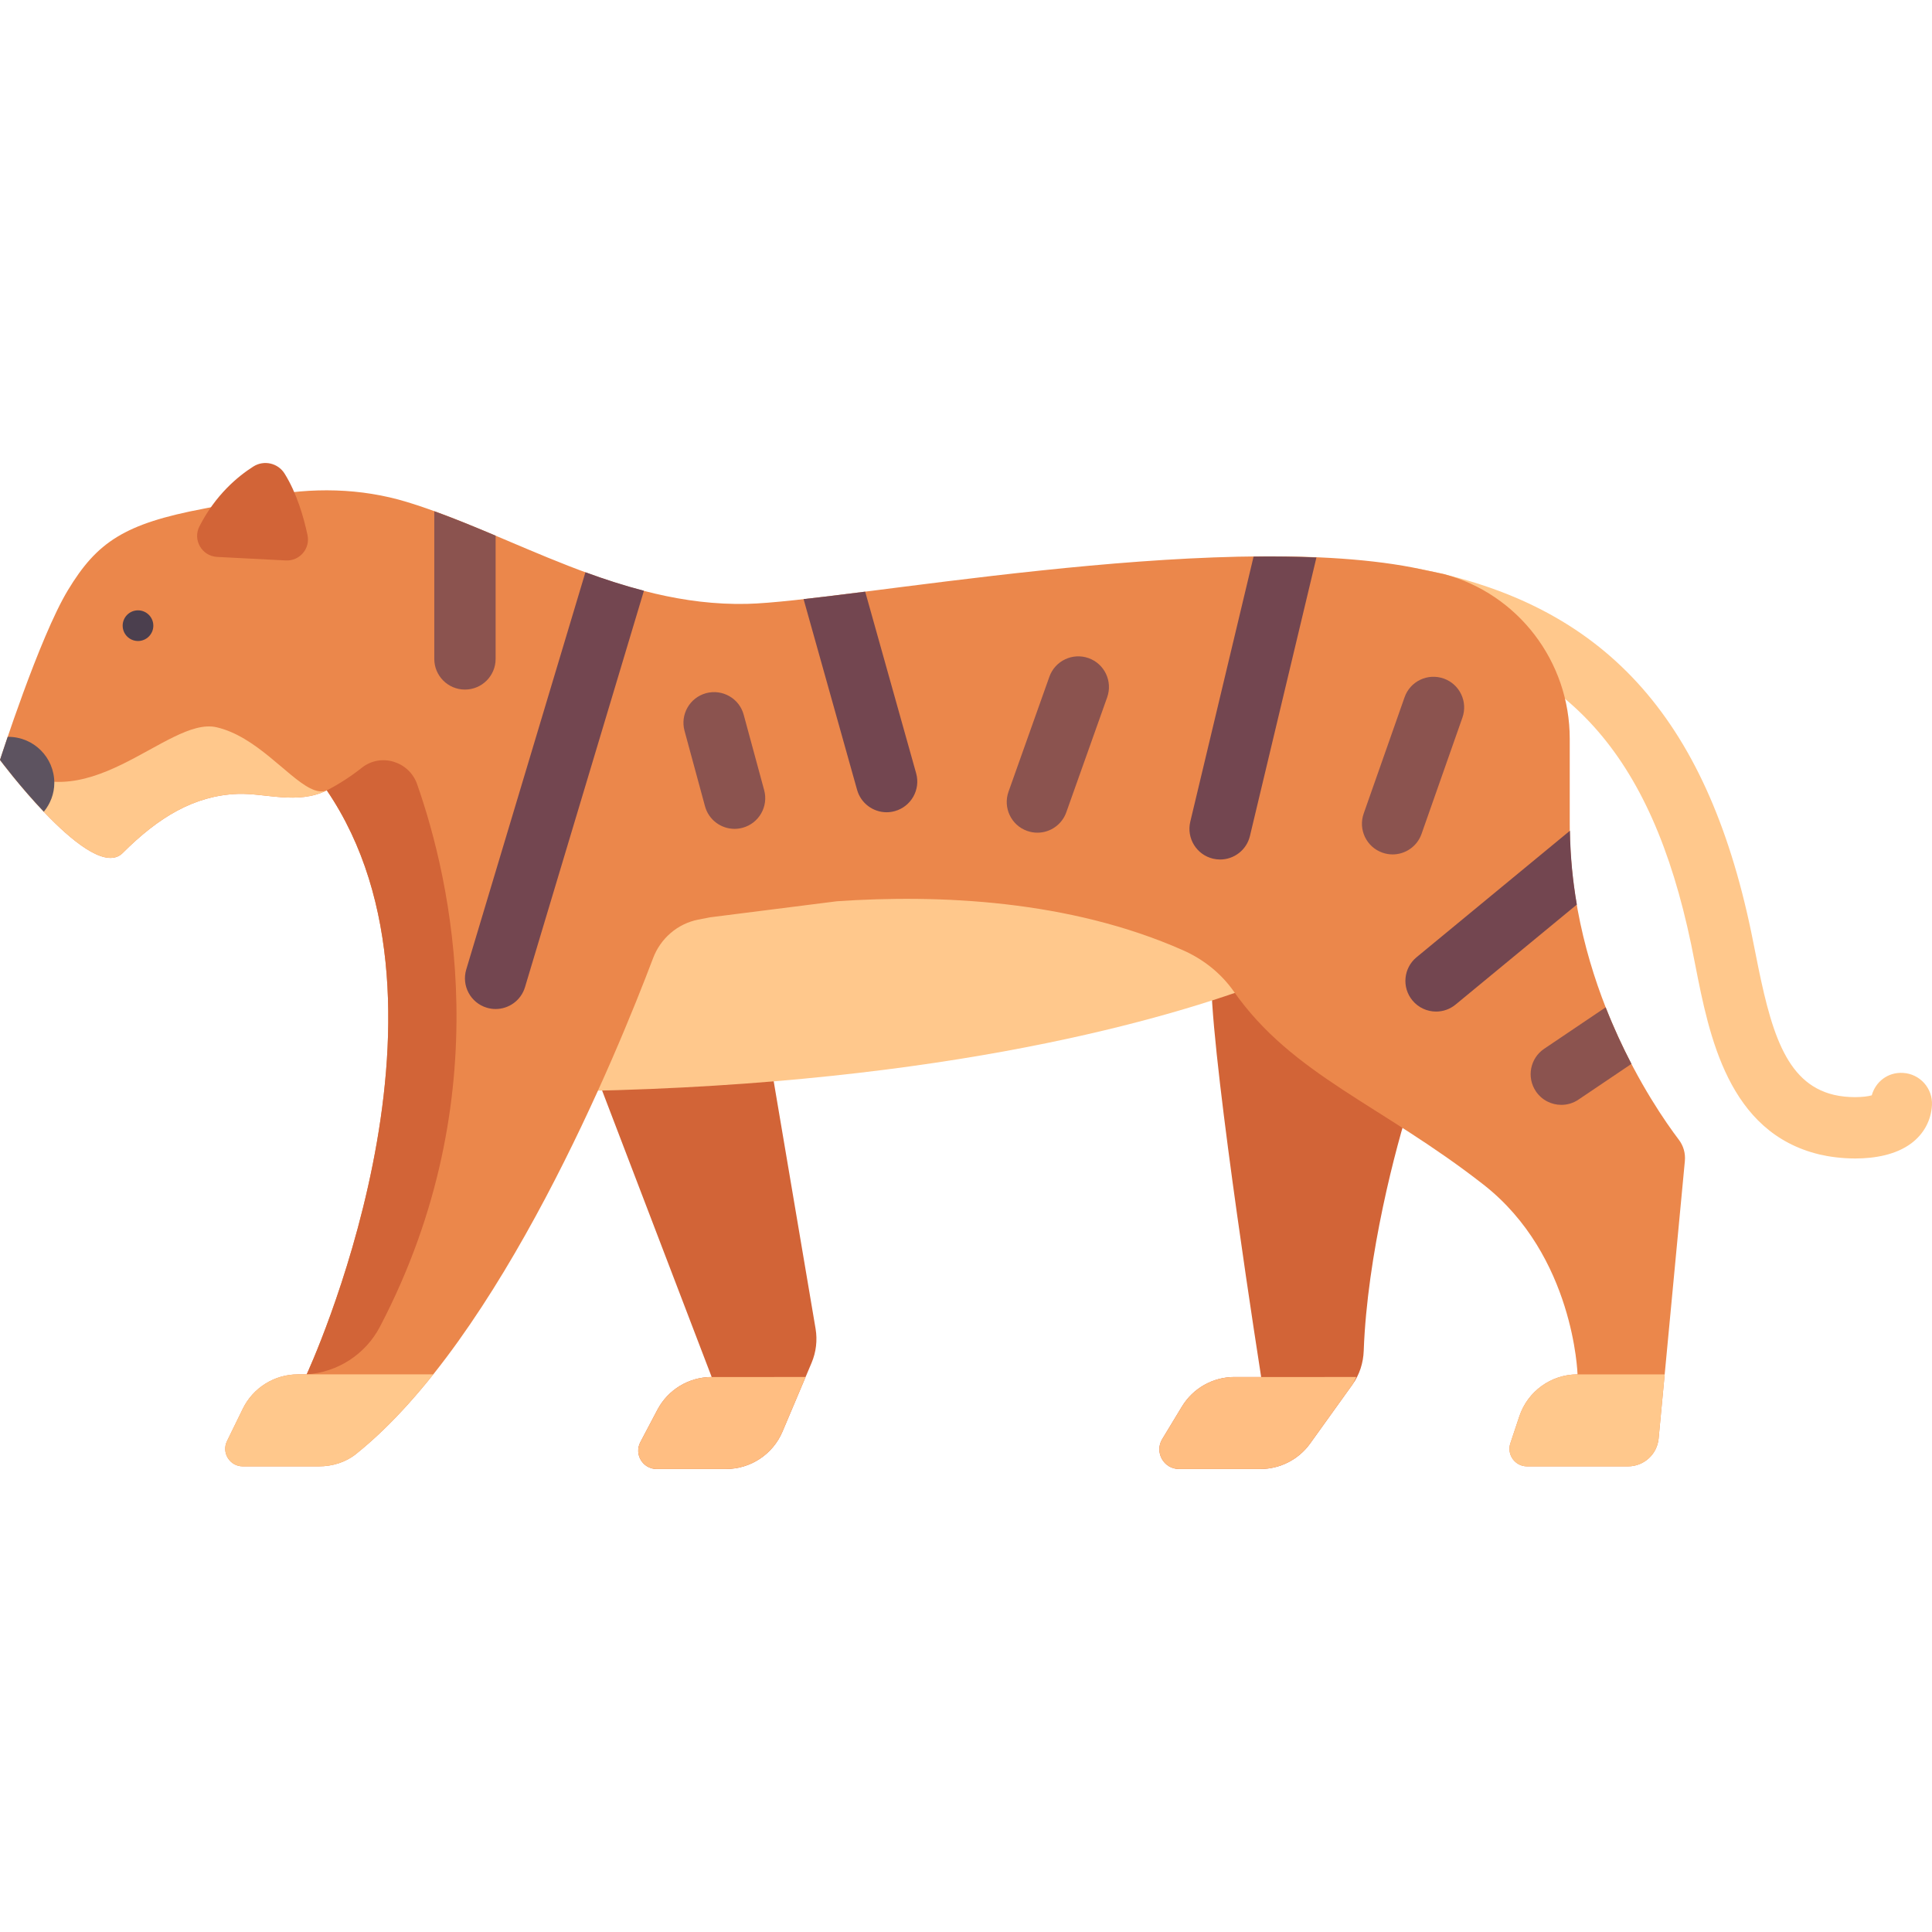
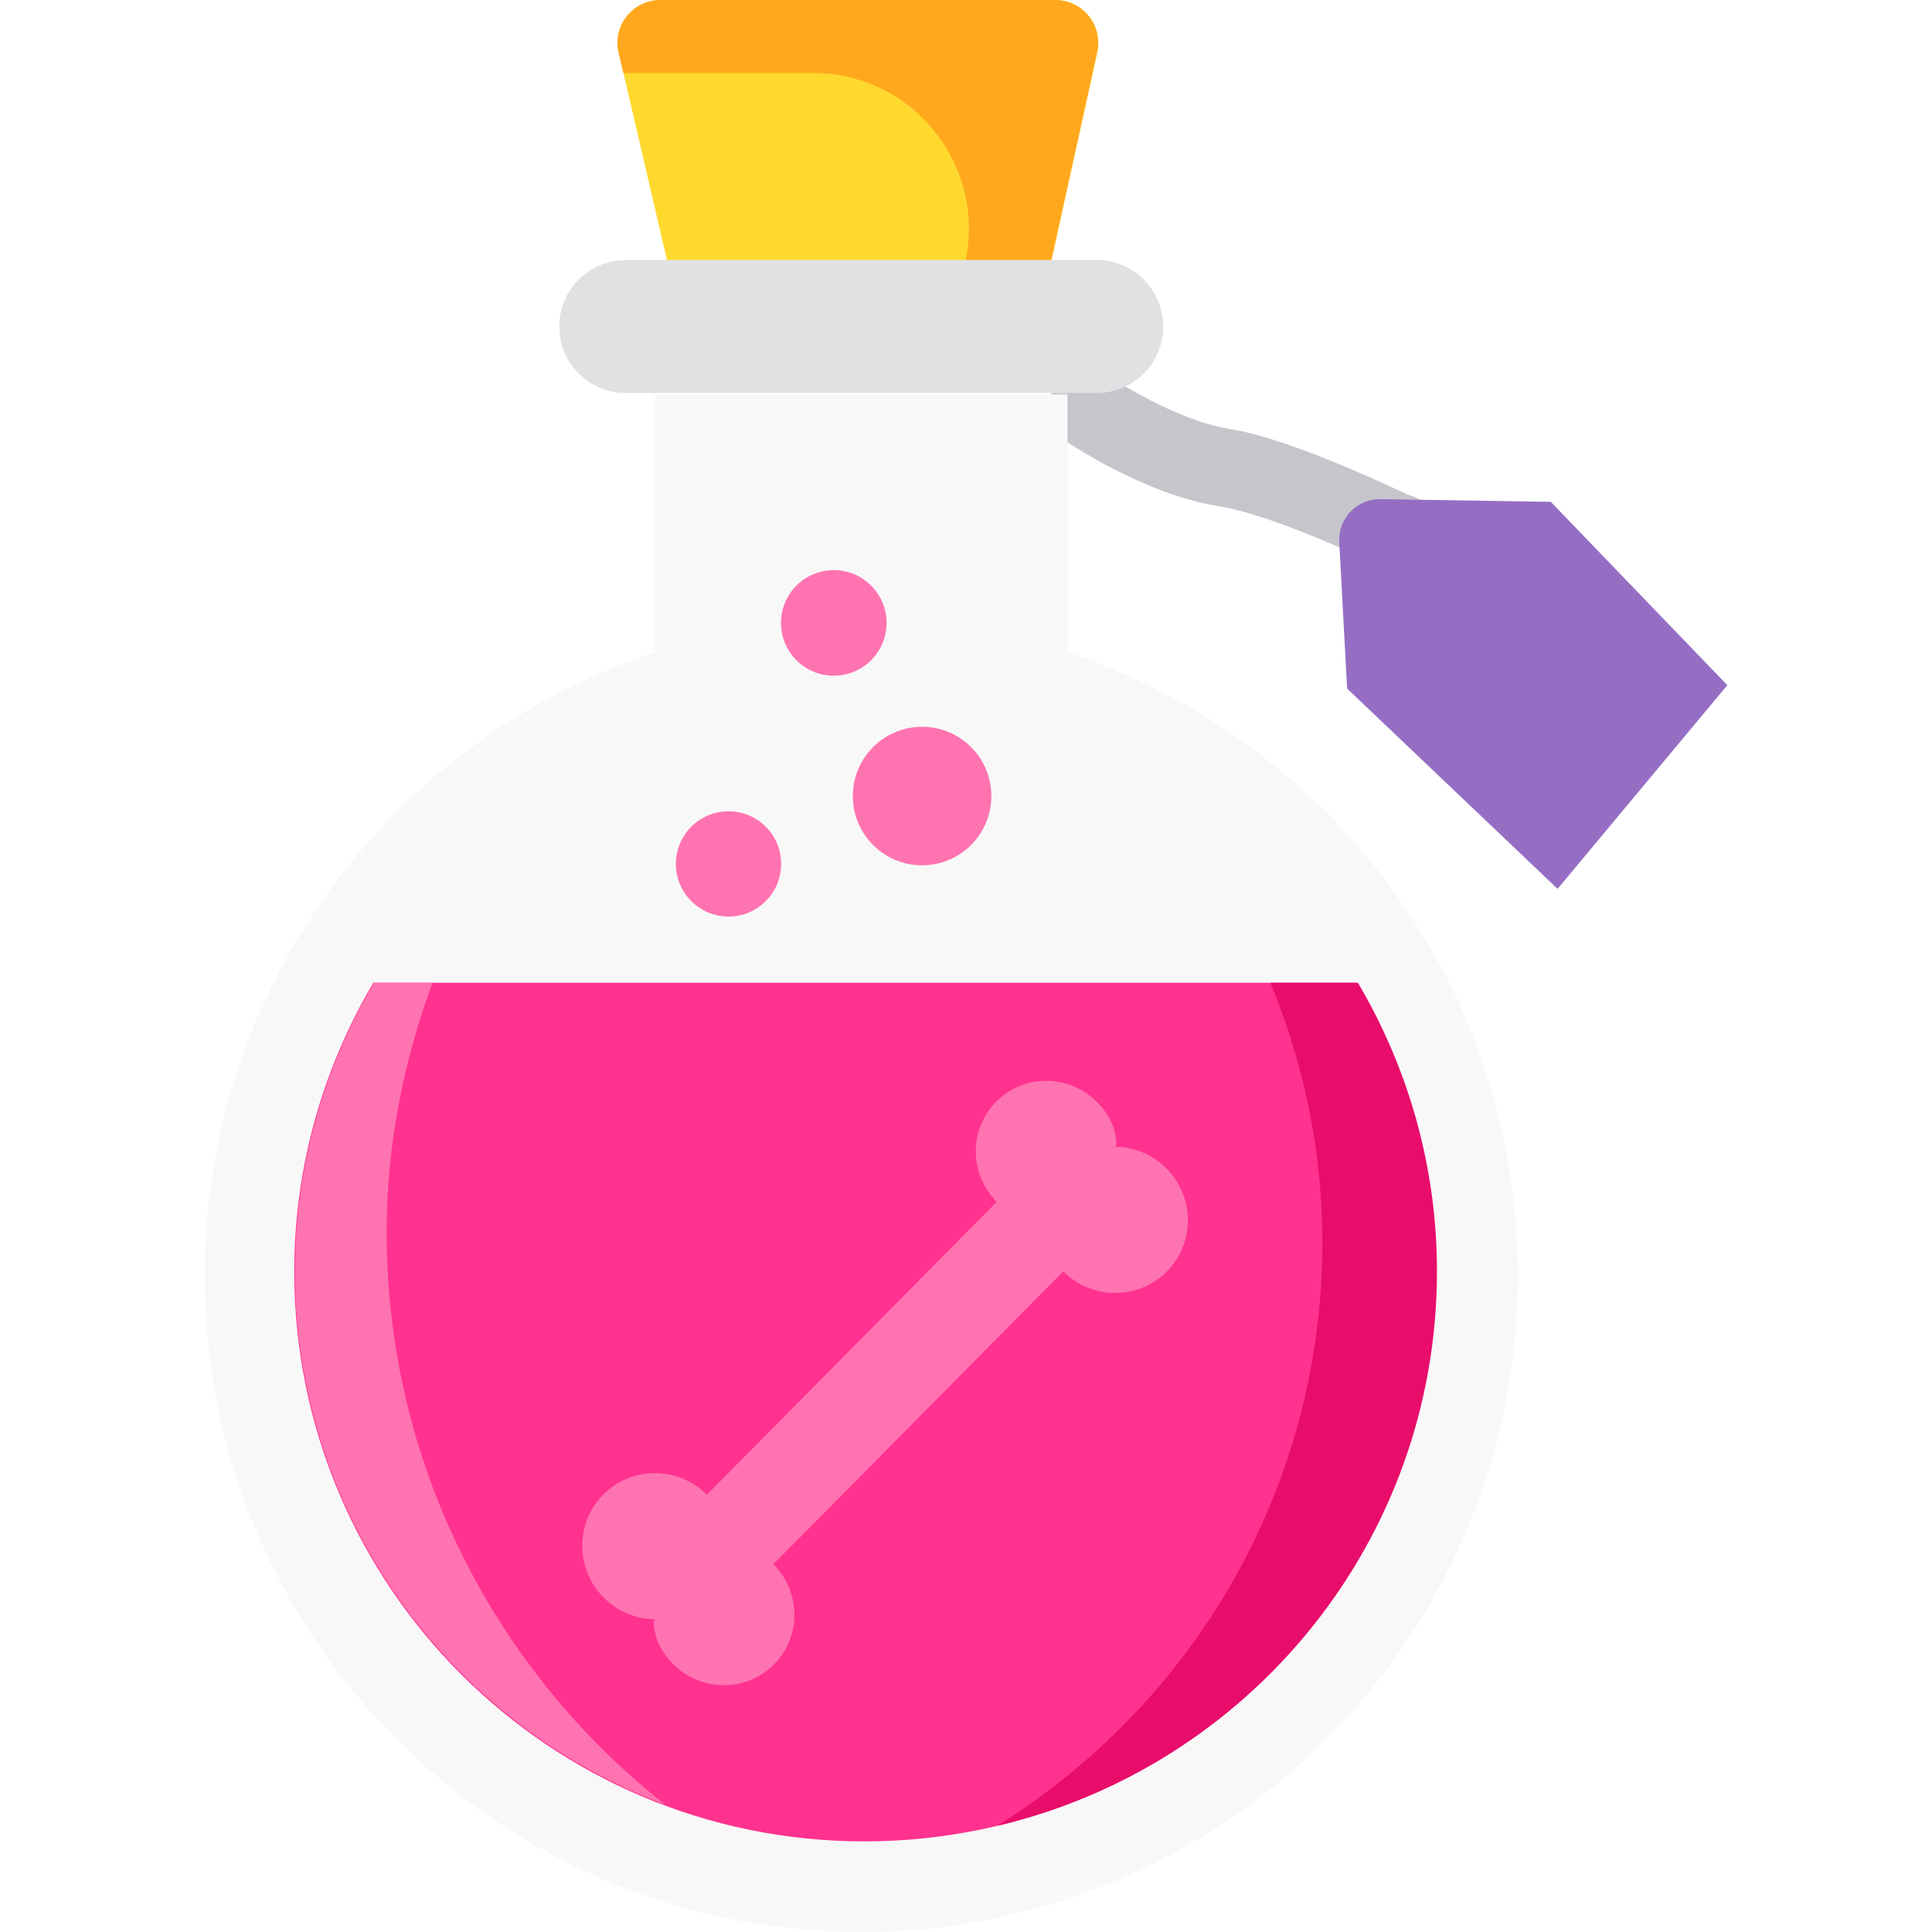
- <svg xmlns="http://www.w3.org/2000/svg" version="1.1" id="Capa_1" x="0px" y="0px" viewBox="0 0 512 512" style="enable-background:new 0 0 512 512;" xml:space="preserve">
-   <path style="fill:#FFC88C;" d="M491.679,307.01c-3.683,0-7.111-0.496-9.516-1.071c-24.182-5.806-29.214-31.436-32.889-50.15  l-1.103-5.536c-10.54-50.484-33.071-75.48-75.357-83.583c-4.405-0.841-7.294-5.099-6.452-9.508c0.841-4.413,5.103-7.309,9.516-6.452  c49.071,9.401,76.277,39.079,88.198,96.225l1.151,5.722c3.921,19.972,7.698,34.349,20.73,37.476  c3.754,0.897,8.127,0.71,10.079,0.139c1-3.595,4.262-6.182,8.27-5.94c4.476,0.238,7.921,4.067,7.682,8.548  c-0.222,4.048-2.167,7.647-5.5,10.131C502.417,306.049,496.798,307.01,491.679,307.01z" />
+ <svg xmlns="http://www.w3.org/2000/svg" version="1.1" id="Layer_1" x="0px" y="0px" viewBox="0 0 512 512" style="enable-background:new 0 0 512 512;" xml:space="preserve">
+   <path style="fill:#C7C5CC;" d="M371.199,151.686c-0.829,0-1.671-0.101-2.512-0.311c-0.211-0.054-29.586-14.691-46.016-17.286  c-19.147-3.022-39.443-16.644-40.298-17.223c-4.724-3.197-5.963-9.62-2.766-14.344c3.196-4.724,9.613-5.959,14.337-2.773l0,0  c0.172,0.117,17.391,11.633,31.949,13.931c17.345,2.74,46.904,17.425,47.805,17.65c5.536,1.384,8.899,6.992,7.516,12.527  C380.04,148.551,375.828,151.686,371.199,151.686z" />
+   <path style="fill:#FFD92D;" d="M176.879,69.464l-12.902-55.476C162.296,6.844,167.717,0,175.056,0h104.631  c7.268,0,12.675,6.72,11.118,13.821l-12.263,55.644H176.879z" />
+   <path style="fill:#FFA81E;" d="M279.637,0H175.008c-7.337,0-12.757,6.846-11.081,13.989l1.266,5.354h50.237  c26.391,0,46.017,24.344,40.359,50.12l0,0h22.705l12.266-55.638C292.317,6.723,286.909,0,279.637,0z" />
+   <path style="fill:#956EC4;" d="M354.915,143.622l2.081,38.853l55.78,53.08l44.984-53.98l-46.783-48.582l-45.137-0.716  C359.6,132.178,354.582,137.389,354.915,143.622z" />
+   <path style="fill:#F8F8F8;" d="M282.908,172.883V104.52H173.579v68.363c-69.291,22.936-119.34,88.128-119.34,165.113  c0,96.1,77.904,174.004,174.004,174.004s174.004-77.905,174.004-174.004C402.248,261.011,352.199,195.818,282.908,172.883z" />
+   <path style="fill:#FF328F;" d="M98.927,260.443c-13.222,22.451-20.943,48.531-20.943,76.473  c0,83.437,67.639,151.073,151.076,151.073s151.076-67.638,151.076-151.073c0-27.942-7.723-54.021-20.943-76.473H98.927z" />
+   <path style="fill:#FF73B1;" d="M102.465,326.475c0-23.286,4.555-45.39,12.151-66.032H99.118  c-13.222,22.451-20.943,48.531-20.943,76.473c0,64.763,40.829,119.849,98.092,141.332  C131.379,442.839,102.465,388.083,102.465,326.475z" />
+   <path style="fill:#E80D6B;" d="M359.868,260.443h-23.195c8.762,21.238,13.774,44.403,13.774,68.809  c0,65.361-34.549,122.515-86.269,154.639c66.812-15.606,116.632-75.411,116.632-146.977  C380.811,308.974,373.088,282.895,359.868,260.443z" />
+   <path style="fill:#E1E1E4;" d="M290.65,104.153H165.837c-9.731,0-17.621-7.89-17.621-17.621l0,0c0-9.731,7.89-17.621,17.621-17.621  H290.65c9.731,0,17.621,7.89,17.621,17.621l0,0C308.271,96.264,300.382,104.153,290.65,104.153z" />
  <g>
-     <path style="fill:#D26437;" d="M321.014,260.963c0.563,23.619,13.206,103.957,13.206,103.957h-7.096   c-5.685,0-10.957,2.97-13.902,7.833l-5.223,8.625c-2.107,3.478,0.398,7.923,4.464,7.923h21.545c5.235,0,10.15-2.522,13.203-6.775   l11.202-15.602c1.888-2.63,2.872-5.736,2.989-8.972c0.917-25.323,8.484-54.1,12.437-66.174l-32.508-40.635L321.014,260.963z" />
-     <path style="fill:#D26437;" d="M203.173,275.524h-48.762l34.19,89.396c-6.033,0-11.569,3.341-14.38,8.678l-4.519,8.577   c-1.705,3.236,0.642,7.125,4.3,7.125h18.399c6.529,0,12.425-3.907,14.969-9.921l7.708-18.218c1.207-2.853,1.574-5.991,1.057-9.045   L203.173,275.524z" />
+     <circle style="fill:#FF73B1;" cx="244.362" cy="210.961" r="18.355" />
+     <circle style="fill:#FF73B1;" cx="193.068" cy="228.949" r="13.95" />
+     <circle style="fill:#FF73B1;" cx="220.96" cy="165.08" r="13.992" />
+     <path style="fill:#FF73B1;" d="M309.08,309.615c-3.785-3.788-8.735-5.689-13.684-5.715l0.501-0.556   c-0.263-4.45-1.829-7.945-5.24-11.355c-7.369-7.369-19.278-7.41-26.6-0.091c-7.317,7.319-7.275,19.227,0.095,26.595l-76.811,77.619   c-7.596-7.592-19.863-7.633-27.402-0.094c-7.544,7.541-7.501,19.81,0.09,27.402c3.78,3.775,8.709,5.668,13.643,5.705l-0.505,0.562   c0.269,4.45,1.882,7.948,5.292,11.359c7.369,7.369,19.278,7.409,26.6,0.091c7.317-7.319,7.275-19.227-0.095-26.596l76.811-77.617   c7.596,7.591,19.858,7.634,27.402,0.092C316.719,329.474,316.676,317.207,309.08,309.615z" />
  </g>
-   <path style="fill:#FFC88C;" d="M145.703,226.762v62.496c98.79-0.955,159.595-17.96,187.501-28.246v-34.25H145.703z" />
-   <path style="fill:#EB874B;" d="M415.997,218.446V195.76c0-20.411-13.651-38.386-33.375-43.634c-0.159-0.042-8.275-1.743-8.275-1.743  c-52.924-10.142-150.911,9.069-176.398,9.651c-33.527,0.765-62.534-18.606-90.114-27.003c-12.239-3.726-25.28-3.934-37.826-1.428  l-16.026,3.202c-20.991,3.98-28.247,8.805-35.987,21.601C10.405,168.953,0,201.394,0,201.394s24.381,32.798,32.508,24.671  c9.492-9.492,18.963-15.238,30.476-15.674c7.184-0.272,15.896,2.927,23.626-0.936c39.543,58.07-5.34,154.767-5.34,154.767h-2.328  c-6.212,0-11.881,3.541-14.606,9.124l-4.178,8.559c-1.509,3.093,0.742,6.697,4.184,6.697h20.172c3.543,0,7.052-1.05,9.819-3.263  c38.322-30.637,69.259-106.356,78.744-131.427c1.976-5.223,6.457-9.106,11.933-10.2c1-0.2,2.076-0.408,3.223-0.622l33.56-4.247  c26.939-1.841,61.552-0.375,91.743,12.994c5.352,2.37,10.053,6.089,13.413,10.882c15.573,22.217,39.083,30.025,66.192,51.217  c24.042,18.794,24.921,50.285,24.921,50.285c-6.996,0-13.207,4.477-15.42,11.114l-2.38,7.139c-1.005,3.014,1.239,6.127,4.416,6.127  h26.781c4.192,0,7.696-3.188,8.091-7.362l6.956-73.55c0.192-2.031-0.364-4.019-1.596-5.645  C438.194,293.184,415.997,260.694,415.997,218.446z" />
-   <g>
-     <path style="fill:#D26437;" d="M67.145,123.628c-4.119,2.612-10.03,7.514-14.295,15.866c-1.834,3.591,0.661,7.884,4.687,8.092   l18.213,0.939c3.651,0.188,6.502-3.127,5.745-6.703c-1.012-4.784-2.852-11.15-6.076-16.314   C73.664,122.698,69.943,121.854,67.145,123.628z" />
-     <path style="fill:#D26437;" d="M100.69,351.592c32.028-61.24,18.72-118.542,9.844-143.796c-2.12-6.033-9.607-8.32-14.621-4.351   c-2.764,2.188-5.911,4.276-9.303,6.011c39.543,58.07-5.34,154.767-5.34,154.767l0,0C89.485,363.688,96.875,358.888,100.69,351.592z   " />
-   </g>
-   <path style="fill:#FFC88C;" d="M32.508,226.065c9.492-9.492,18.963-15.238,30.476-15.673c7.184-0.272,15.896,2.927,23.626-0.936  c-1.341,0.544-2.828,0.249-4.464-0.582c-6.121-3.111-14.328-13.738-24.749-16.142C44.19,189.683,22.349,219.369,0,201.394  C0,201.394,24.381,234.192,32.508,226.065z" />
-   <g>
-     <path style="fill:#8B534F;" d="M274.922,220.671c-0.905,0-1.825-0.155-2.722-0.472c-4.23-1.504-6.436-6.151-4.936-10.381   l10.833-30.476c1.5-4.23,6.159-6.432,10.381-4.936c4.23,1.504,6.436,6.151,4.936,10.381l-10.833,30.476   C281.398,218.592,278.263,220.671,274.922,220.671z" />
-     <path style="fill:#8B534F;" d="M369.056,226.429c-0.897,0-1.802-0.151-2.698-0.464c-4.23-1.488-6.46-6.127-4.968-10.361   l10.833-30.817c1.484-4.242,6.111-6.456,10.365-4.972c4.23,1.488,6.46,6.127,4.968,10.361l-10.833,30.817   C375.548,224.338,372.406,226.429,369.056,226.429z" />
-     <path style="fill:#8B534F;" d="M194.661,219.655c-3.579,0-6.857-2.385-7.833-6.004l-5.421-19.98   c-1.175-4.329,1.381-8.794,5.714-9.972c4.341-1.159,8.802,1.385,9.968,5.718l5.421,19.98c1.175,4.329-1.381,8.794-5.714,9.972   C196.081,219.56,195.367,219.655,194.661,219.655z" />
-   </g>
-   <circle style="fill:#4B3F4E;" cx="36.571" cy="165.81" r="4.063" />
-   <path style="fill:#5D5360;" d="M14.391,207.461c0-6.733-5.458-12.19-12.19-12.19c-0.058,0-0.112,0.016-0.17,0.017  C0.775,198.985,0,201.394,0,201.394s5.217,6.993,11.616,13.723C13.325,213.019,14.391,210.378,14.391,207.461z" />
-   <g>
-     <path style="fill:#FFC88C;" d="M64.341,388.603h20.172c3.544,0,7.053-1.051,9.821-3.264c7.113-5.687,13.968-12.936,20.482-21.117   H81.269h-2.328c-6.213,0-11.881,3.542-14.607,9.124l-4.178,8.559C58.648,384.999,60.9,388.603,64.341,388.603z" />
-     <path style="fill:#FFC88C;" d="M418.062,364.223c-6.996,0-13.208,4.477-15.42,11.114l-2.38,7.139   c-1.005,3.015,1.239,6.128,4.417,6.128h26.781c4.192,0,7.696-3.188,8.091-7.362l1.609-17.019H418.062z" />
-   </g>
-   <g>
-     <path style="fill:#FFBE82;" d="M334.22,364.92h-7.096c-5.685,0-10.957,2.97-13.902,7.833l-5.223,8.624   c-2.107,3.478,0.398,7.923,4.464,7.923h21.544c5.236,0,10.15-2.522,13.203-6.775l11.202-15.602   c0.444-0.619,0.671-1.337,1.016-2.004L334.22,364.92L334.22,364.92z" />
-     <path style="fill:#FFBE82;" d="M188.601,364.92c-6.033,0-11.569,3.341-14.38,8.678l-4.519,8.577   c-1.705,3.236,0.642,7.125,4.3,7.125h18.399c6.529,0,12.425-3.907,14.969-9.921l6.118-14.46L188.601,364.92L188.601,364.92z" />
-   </g>
-   <path style="fill:#8B534F;" d="M115.09,135.481v39.135c0,4.488,3.635,8.127,8.127,8.127s8.127-3.639,8.127-8.127V141.96  C125.849,139.636,120.438,137.415,115.09,135.481z" />
-   <g>
-     <path style="fill:#734650;" d="M155.144,151.653l-31.586,105.28c-1.286,4.302,1.151,8.833,5.452,10.123   c0.778,0.234,1.563,0.345,2.333,0.345c3.5,0,6.73-2.274,7.786-5.794l31.518-105.055   C165.382,155.185,160.216,153.517,155.144,151.653z" />
-     <path style="fill:#734650;" d="M227.137,209.318c1.008,3.587,4.27,5.936,7.817,5.936c0.73,0,1.468-0.099,2.206-0.306   c4.317-1.214,6.841-5.698,5.627-10.02l-13.504-48.134c-6.057,0.769-11.483,1.435-16.327,1.978L227.137,209.318z" />
-     <path style="fill:#734650;" d="M332.212,147.506l-16.775,70.256c-1.04,4.369,1.651,8.75,6.016,9.794   c0.635,0.151,1.27,0.222,1.897,0.222c3.675,0,7.008-2.508,7.897-6.238l17.622-73.805   C343.488,147.51,337.925,147.438,332.212,147.506z" />
-     <path style="fill:#734650;" d="M416.052,220.148l-40.654,33.531c-3.46,2.857-3.952,7.98-1.095,11.44   c1.611,1.948,3.929,2.956,6.278,2.956c1.817,0,3.651-0.607,5.167-1.857l32.131-26.501   C416.802,233.494,416.149,226.953,416.052,220.148z" />
-   </g>
-   <path style="fill:#8B534F;" d="M425.52,266.948l-16.297,10.988c-3.722,2.508-4.706,7.559-2.198,11.282  c1.571,2.329,4.135,3.583,6.746,3.583c1.563,0,3.143-0.448,4.532-1.389l14.051-9.474  C430.033,277.484,427.687,272.479,425.52,266.948z" />
  <g>
</g>
  <g>
</g>
  <g>
</g>
  <g>
</g>
  <g>
</g>
  <g>
</g>
  <g>
</g>
  <g>
</g>
  <g>
</g>
  <g>
</g>
  <g>
</g>
  <g>
</g>
  <g>
</g>
  <g>
</g>
  <g>
</g>
</svg>
